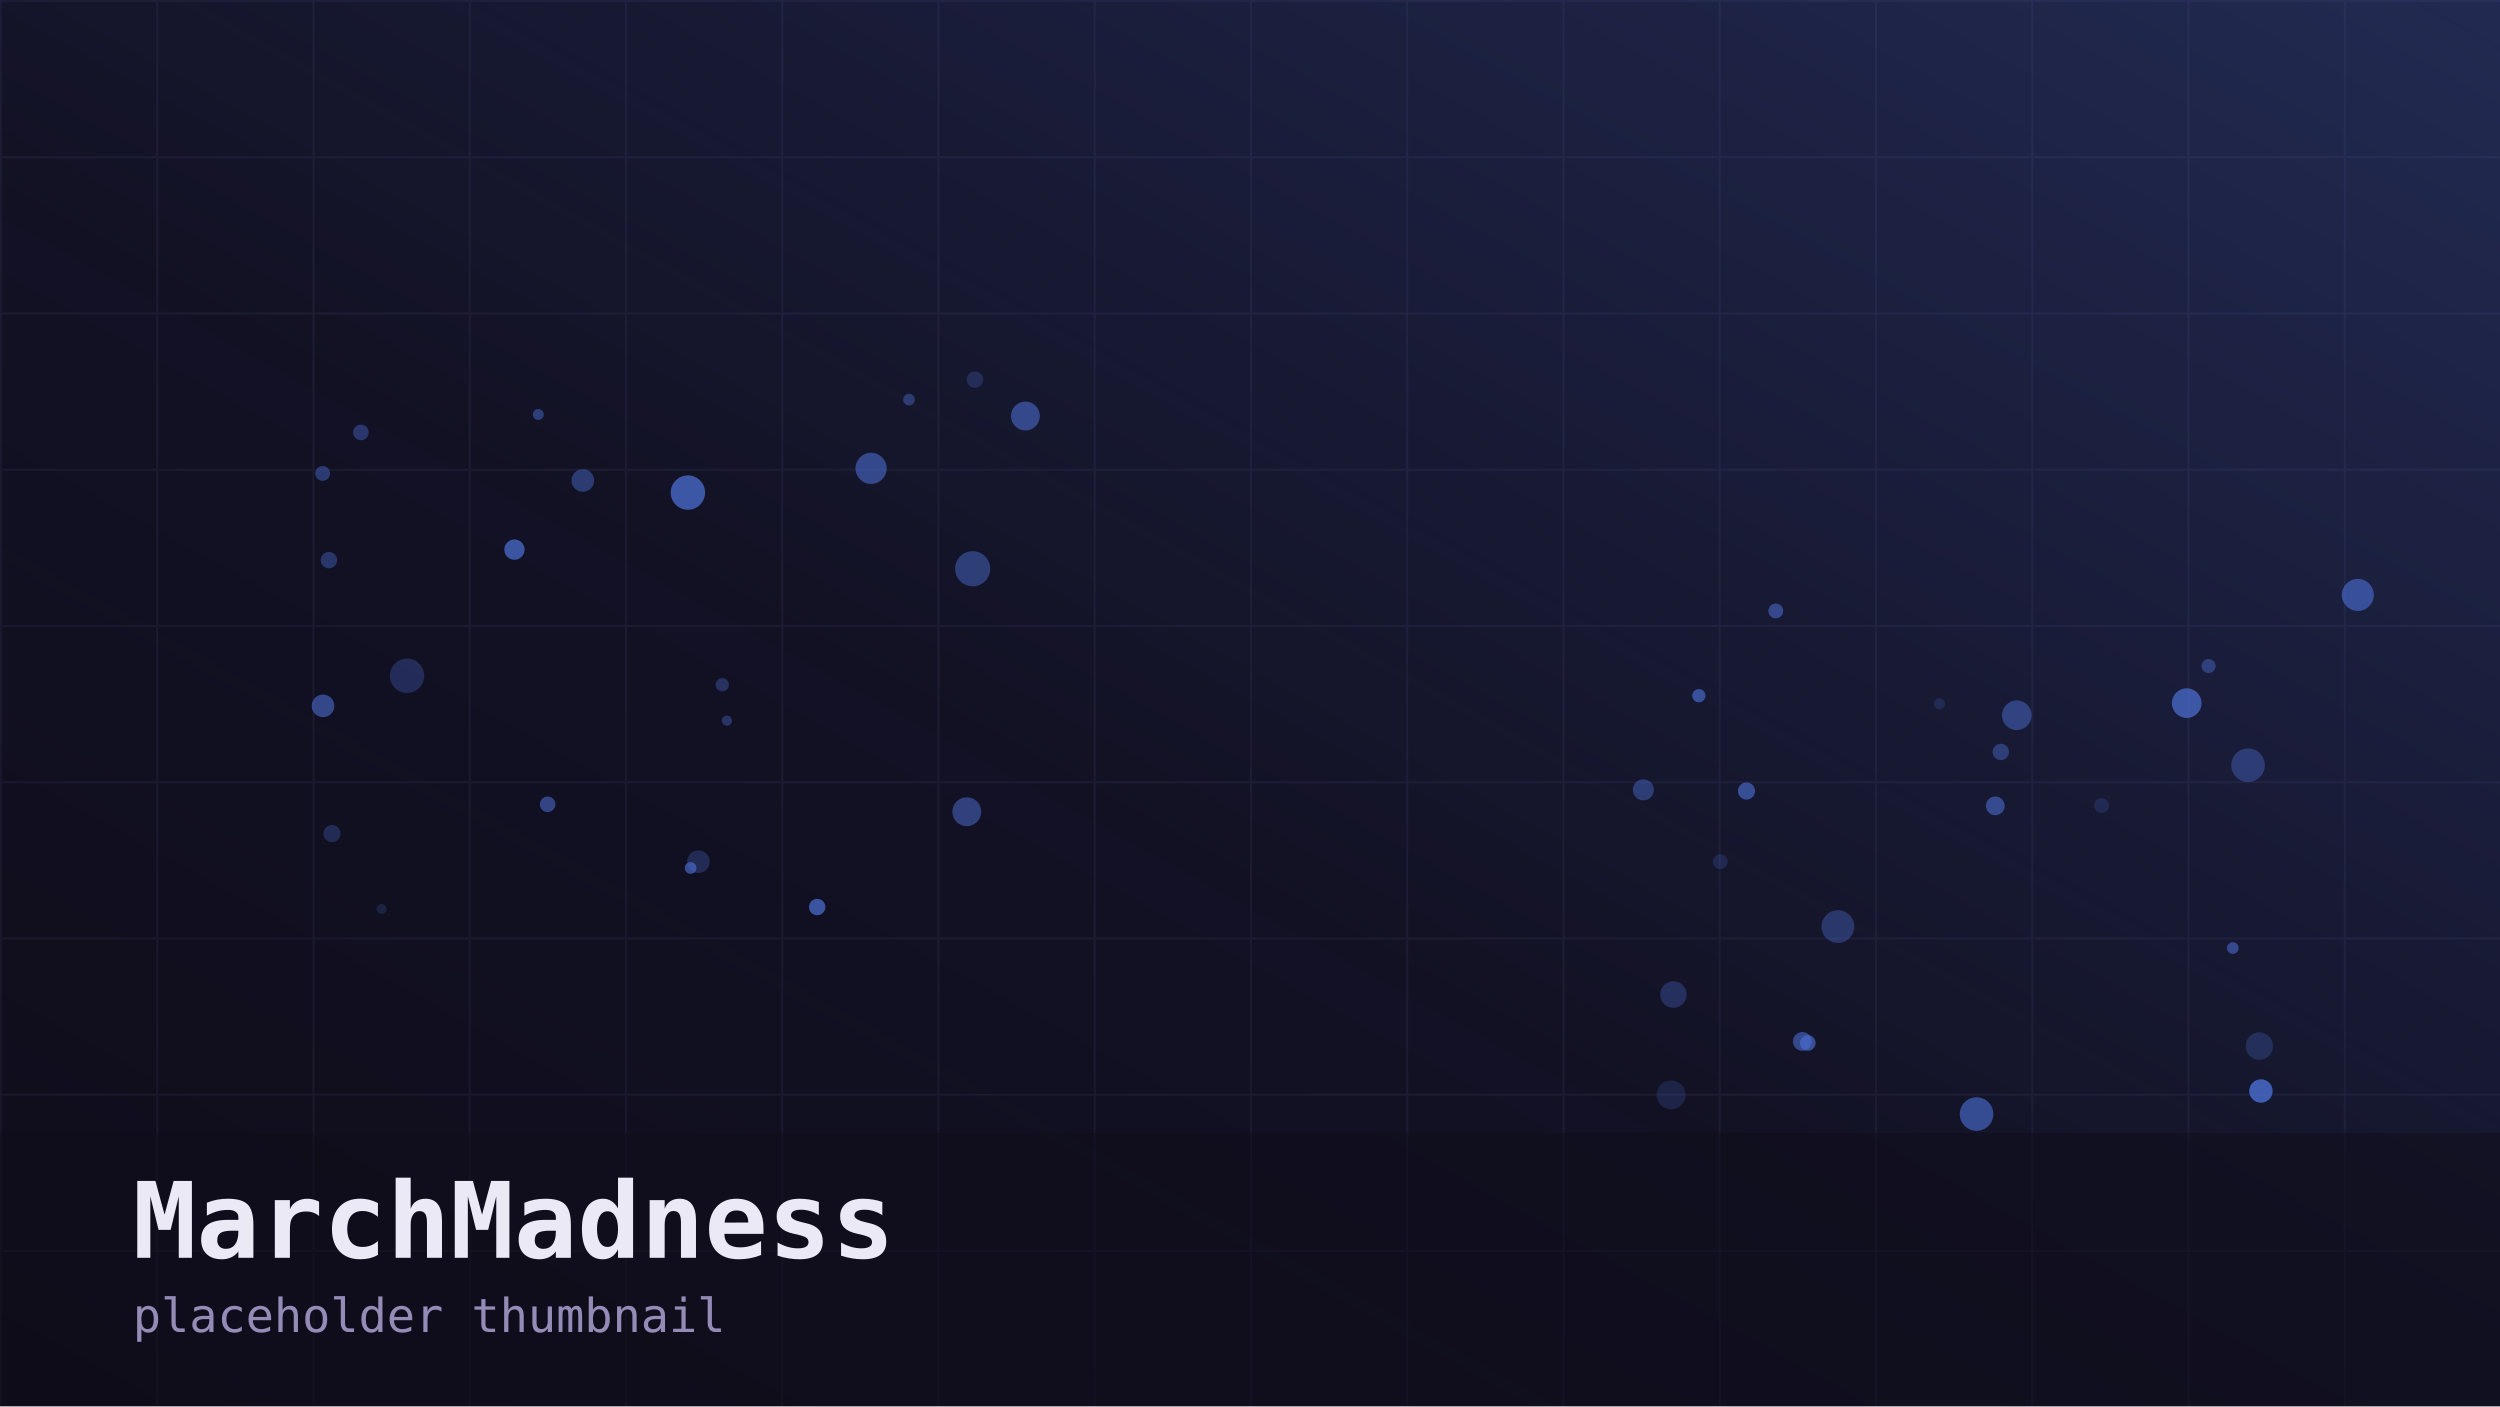
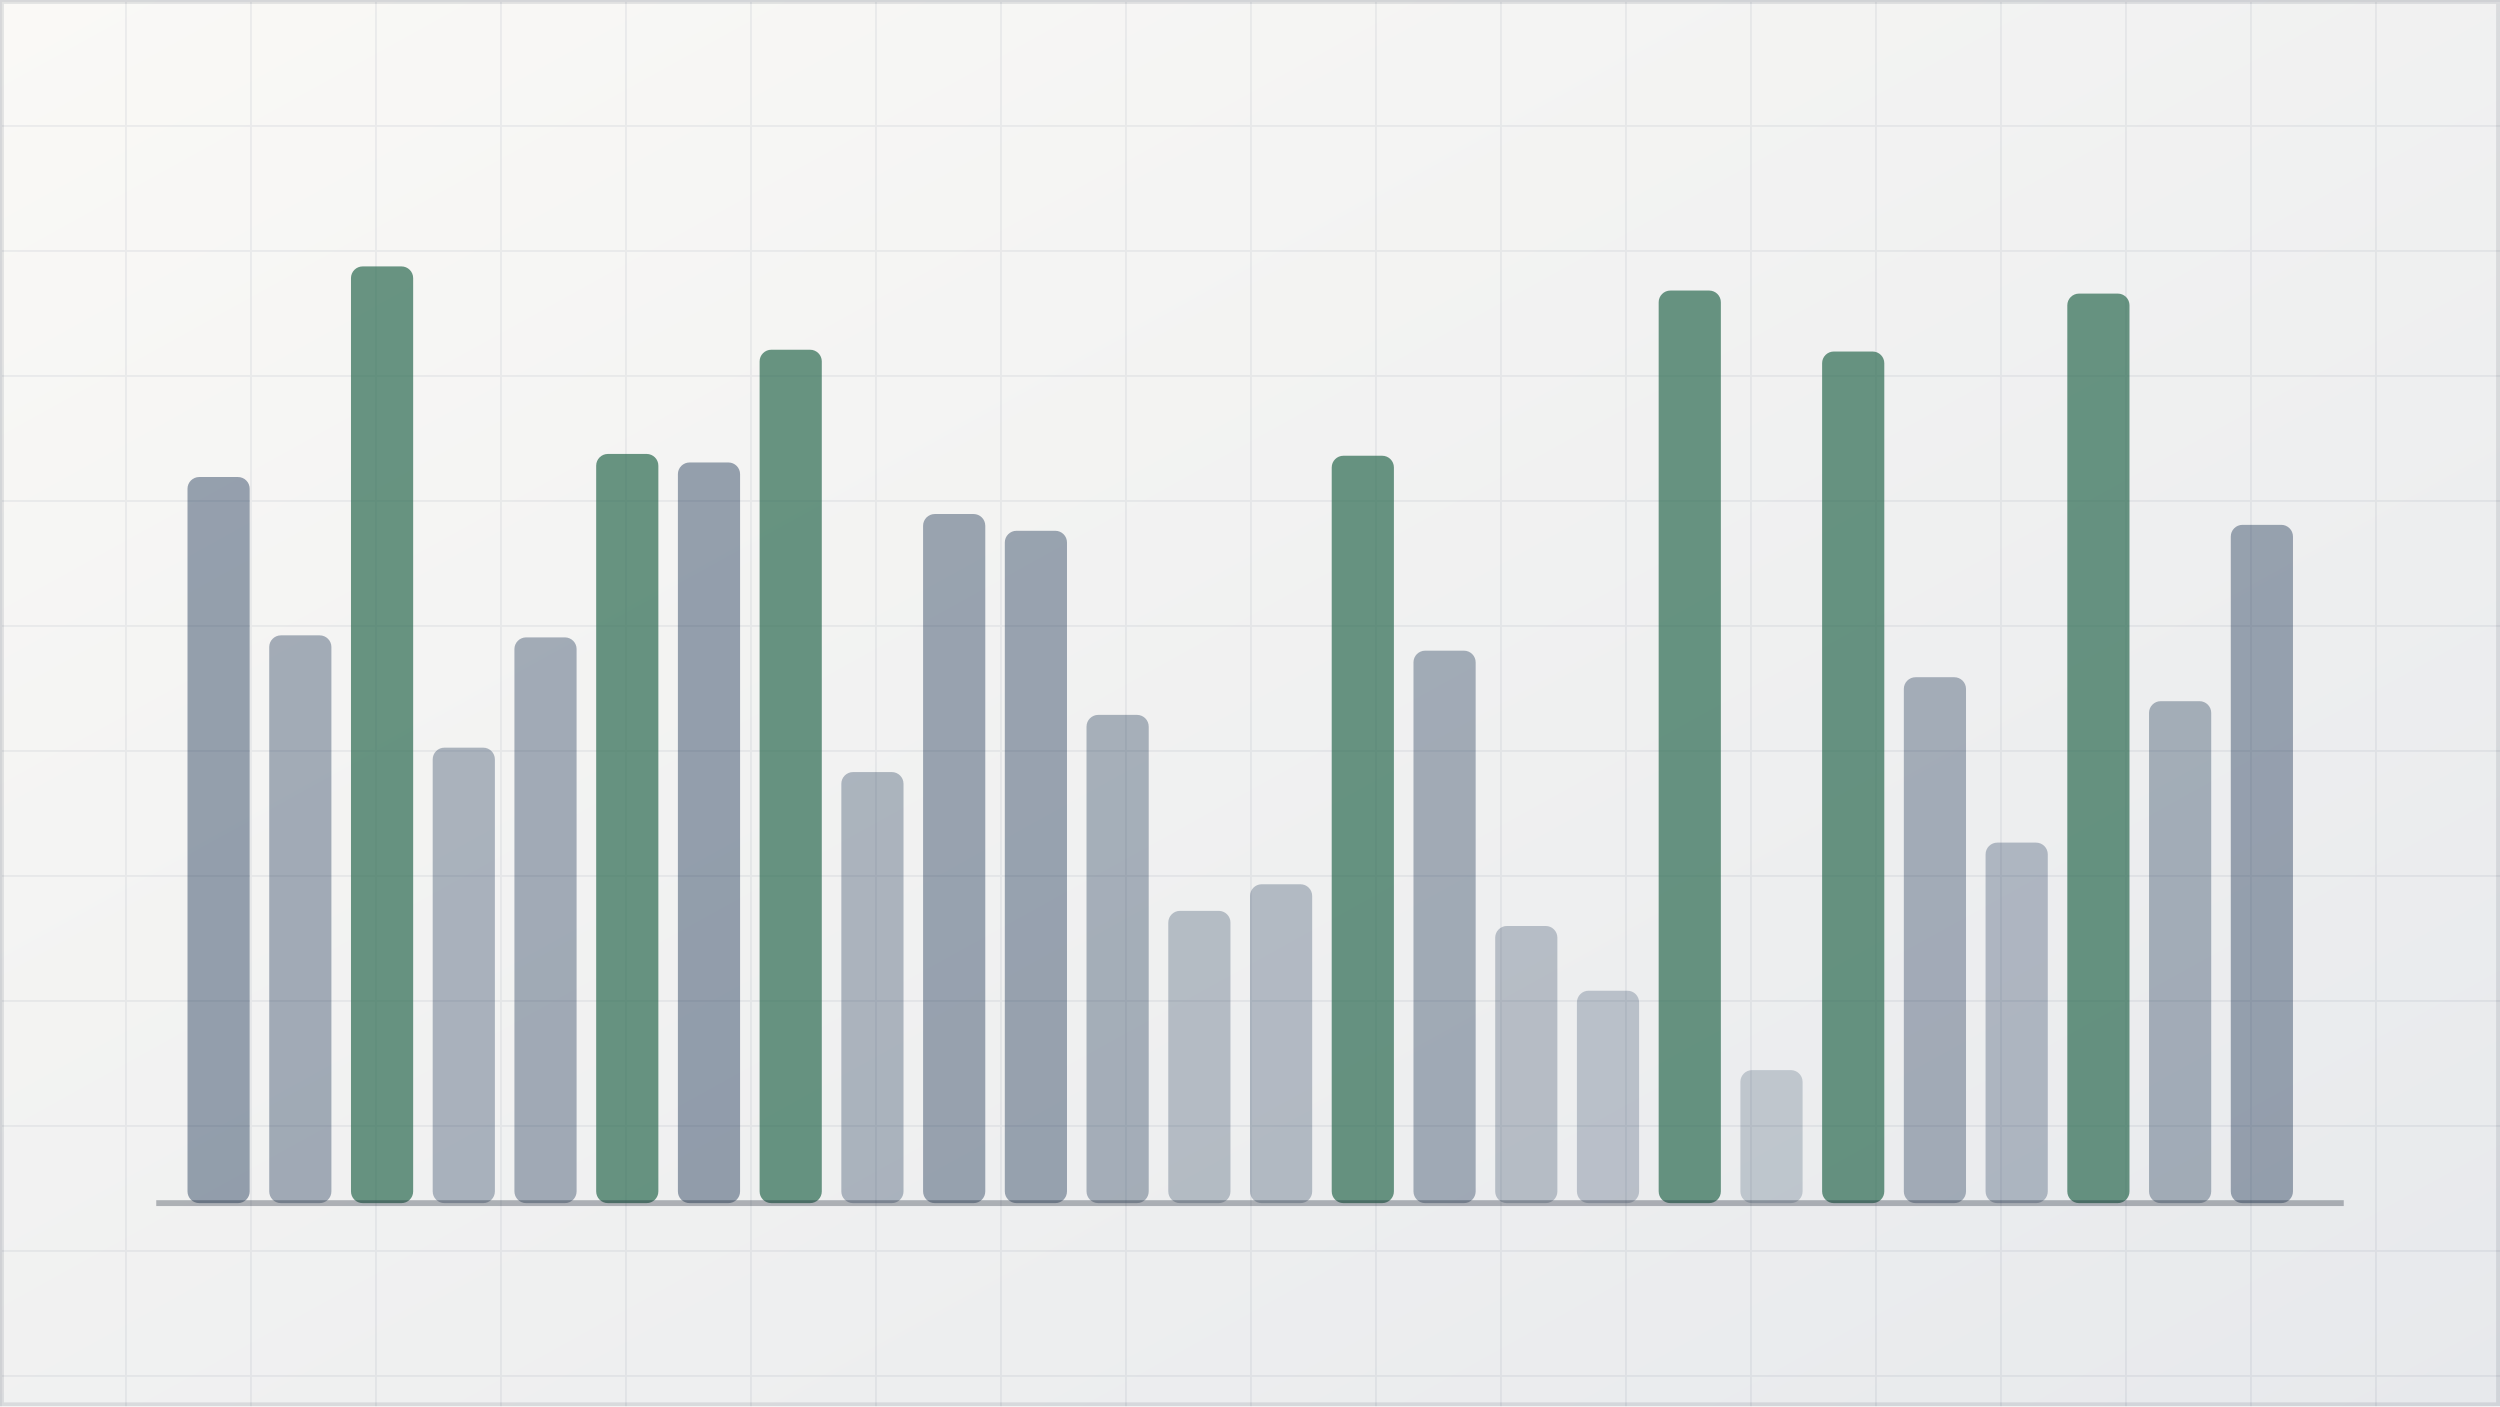
- <svg xmlns="http://www.w3.org/2000/svg" viewBox="0 0 640 360" width="640" height="360" role="img" aria-label="MarchMadness">
+ <svg xmlns="http://www.w3.org/2000/svg" viewBox="0 0 640 360" width="640" height="360" role="img" aria-label="marchmadness">
  <defs>
-     <linearGradient id="w" x1="1" y1="0" x2="0" y2="1">
-       <stop offset="0" stop-color="#4C6FD4" stop-opacity="0.30" />
-       <stop offset="0.55" stop-color="#4C6FD4" stop-opacity="0.06" />
-       <stop offset="1" stop-color="#4C6FD4" stop-opacity="0" />
+     <linearGradient id="wash" x1="0" y1="0" x2="1" y2="1">
+       <stop offset="0" stop-color="#faf9f6" />
+       <stop offset="1" stop-color="#e7e9ec" />
    </linearGradient>
-     <pattern id="g" width="40" height="40" patternUnits="userSpaceOnUse">
-       <path d="M40 0H0V40" fill="none" stroke="#A796E0" stroke-opacity="0.07" stroke-width="1" />
+     <pattern id="grid" width="32" height="32" patternUnits="userSpaceOnUse">
+       <path d="M32 0H0V32" fill="none" stroke="#17304f" stroke-opacity="0.06" stroke-width="1" />
    </pattern>
  </defs>
-   <rect width="640" height="360" fill="#0F0C1A" />
-   <rect width="640" height="360" fill="url(#g)" />
-   <rect width="640" height="360" fill="url(#w)" />
-   <circle cx="249.6" cy="97.2" r="2.1" fill="#4C6FD4" opacity="0.25" />
-   <circle cx="462.8" cy="267" r="2" fill="#4C6FD4" opacity="0.65" />
-   <circle cx="209.2" cy="232.2" r="2.1" fill="#4C6FD4" opacity="0.71" />
-   <circle cx="510.8" cy="206.3" r="2.4" fill="#4C6FD4" opacity="0.58" />
-   <circle cx="262.5" cy="106.5" r="3.7" fill="#4C6FD4" opacity="0.56" />
-   <circle cx="496.5" cy="180.2" r="1.4" fill="#4C6FD4" opacity="0.2" />
-   <circle cx="247.5" cy="207.8" r="3.7" fill="#4C6FD4" opacity="0.51" />
-   <circle cx="440.4" cy="220.6" r="1.9" fill="#4C6FD4" opacity="0.21" />
-   <circle cx="85" cy="213.4" r="2.2" fill="#4C6FD4" opacity="0.29" />
-   <circle cx="516.3" cy="183.1" r="3.8" fill="#4C6FD4" opacity="0.48" />
-   <circle cx="97.7" cy="232.7" r="1.3" fill="#4C6FD4" opacity="0.19" />
-   <circle cx="575.5" cy="195.9" r="4.3" fill="#4C6FD4" opacity="0.39" />
-   <circle cx="186.1" cy="184.5" r="1.3" fill="#4C6FD4" opacity="0.37" />
-   <circle cx="447.1" cy="202.5" r="2.2" fill="#4C6FD4" opacity="0.62" />
-   <circle cx="82.6" cy="121.2" r="1.9" fill="#4C6FD4" opacity="0.44" />
-   <circle cx="428.4" cy="254.6" r="3.4" fill="#4C6FD4" opacity="0.32" />
-   <circle cx="223" cy="119.9" r="4" fill="#4C6FD4" opacity="0.57" />
-   <circle cx="434.9" cy="178.1" r="1.7" fill="#4C6FD4" opacity="0.65" />
-   <circle cx="149.2" cy="123" r="2.9" fill="#4C6FD4" opacity="0.44" />
-   <circle cx="454.6" cy="156.4" r="1.9" fill="#4C6FD4" opacity="0.54" />
-   <circle cx="249" cy="145.6" r="4.5" fill="#4C6FD4" opacity="0.46" />
-   <circle cx="506" cy="285.2" r="4.3" fill="#4C6FD4" opacity="0.61" />
-   <circle cx="184.9" cy="175.3" r="1.7" fill="#4C6FD4" opacity="0.35" />
-   <circle cx="420.7" cy="202.2" r="2.7" fill="#4C6FD4" opacity="0.43" />
-   <circle cx="140.2" cy="205.9" r="2" fill="#4C6FD4" opacity="0.55" />
-   <circle cx="512.2" cy="192.5" r="2.1" fill="#4C6FD4" opacity="0.42" />
-   <circle cx="176.1" cy="126.1" r="4.4" fill="#4C6FD4" opacity="0.74" />
-   <circle cx="578.8" cy="279.3" r="3" fill="#4C6FD4" opacity="0.79" />
-   <circle cx="82.7" cy="180.7" r="2.9" fill="#4C6FD4" opacity="0.58" />
-   <circle cx="559.8" cy="180" r="3.8" fill="#4C6FD4" opacity="0.71" />
-   <circle cx="137.8" cy="106.1" r="1.4" fill="#4C6FD4" opacity="0.48" />
-   <circle cx="427.8" cy="280.3" r="3.7" fill="#4C6FD4" opacity="0.2" />
-   <circle cx="232.7" cy="102.3" r="1.5" fill="#4C6FD4" opacity="0.42" />
-   <circle cx="571.6" cy="242.7" r="1.5" fill="#4C6FD4" opacity="0.56" />
-   <circle cx="104.2" cy="173" r="4.4" fill="#4C6FD4" opacity="0.3" />
-   <circle cx="603.6" cy="152.3" r="4.1" fill="#4C6FD4" opacity="0.61" />
-   <circle cx="92.4" cy="110.7" r="2" fill="#4C6FD4" opacity="0.41" />
-   <circle cx="578.4" cy="267.8" r="3.5" fill="#4C6FD4" opacity="0.26" />
-   <circle cx="84.2" cy="143.4" r="2.1" fill="#4C6FD4" opacity="0.4" />
-   <circle cx="461.4" cy="266.6" r="2.4" fill="#4C6FD4" opacity="0.58" />
-   <circle cx="176.8" cy="222.2" r="1.5" fill="#4C6FD4" opacity="0.63" />
-   <circle cx="565.4" cy="170.5" r="1.8" fill="#4C6FD4" opacity="0.43" />
-   <circle cx="178.8" cy="220.6" r="2.9" fill="#4C6FD4" opacity="0.28" />
-   <circle cx="470.5" cy="237.2" r="4.2" fill="#4C6FD4" opacity="0.37" />
-   <circle cx="131.7" cy="140.7" r="2.6" fill="#4C6FD4" opacity="0.72" />
-   <circle cx="538" cy="206.2" r="1.9" fill="#4C6FD4" opacity="0.2" />
-   <rect x="0" y="290" width="640" height="70" fill="#0F0C1A" opacity="0.55" />
-   <text x="34" y="322" font-family="'Anonymous Pro',monospace" font-size="27" font-weight="700" fill="#ECE9F7">MarchMadness</text>
-   <text x="34" y="341" font-family="'Anonymous Pro',monospace" font-size="12" fill="#948CB6">placeholder thumbnail</text>
+   <rect width="640" height="360" fill="#f2f1ec" />
+   <rect width="640" height="360" fill="url(#wash)" />
+   <rect width="640" height="360" fill="url(#grid)" />
+   <g>
+     <rect x="48" y="122.12" width="15.92" height="185.88" rx="3" fill="#17304f" fill-opacity="0.43" />
+     <rect x="68.92" y="162.65" width="15.92" height="145.35" rx="3" fill="#17304f" fill-opacity="0.37" />
+     <rect x="89.85" y="68.2" width="15.92" height="239.8" rx="3" fill="#2c6a51" fill-opacity="0.7" />
+     <rect x="110.77" y="191.4" width="15.92" height="116.6" rx="3" fill="#17304f" fill-opacity="0.33" />
+     <rect x="131.69" y="163.17" width="15.92" height="144.83" rx="3" fill="#17304f" fill-opacity="0.37" />
+     <rect x="152.62" y="116.21" width="15.92" height="191.79" rx="3" fill="#2c6a51" fill-opacity="0.7" />
+     <rect x="173.54" y="118.39" width="15.92" height="189.61" rx="3" fill="#17304f" fill-opacity="0.43" />
+     <rect x="194.46" y="89.53" width="15.92" height="218.47" rx="3" fill="#2c6a51" fill-opacity="0.7" />
+     <rect x="215.38" y="197.65" width="15.92" height="110.35" rx="3" fill="#17304f" fill-opacity="0.32" />
+     <rect x="236.31" y="131.59" width="15.92" height="176.41" rx="3" fill="#17304f" fill-opacity="0.41" />
+     <rect x="257.23" y="135.88" width="15.92" height="172.12" rx="3" fill="#17304f" fill-opacity="0.41" />
+     <rect x="278.15" y="183.01" width="15.92" height="124.99" rx="3" fill="#17304f" fill-opacity="0.34" />
+     <rect x="299.08" y="233.18" width="15.92" height="74.82" rx="3" fill="#17304f" fill-opacity="0.27" />
+     <rect x="320" y="226.37" width="15.92" height="81.63" rx="3" fill="#17304f" fill-opacity="0.28" />
+     <rect x="340.92" y="116.67" width="15.92" height="191.33" rx="3" fill="#2c6a51" fill-opacity="0.7" />
+     <rect x="361.85" y="166.57" width="15.92" height="141.43" rx="3" fill="#17304f" fill-opacity="0.36" />
+     <rect x="382.77" y="237.05" width="15.92" height="70.95" rx="3" fill="#17304f" fill-opacity="0.26" />
+     <rect x="403.69" y="253.62" width="15.92" height="54.38" rx="3" fill="#17304f" fill-opacity="0.24" />
+     <rect x="424.62" y="74.38" width="15.92" height="233.62" rx="3" fill="#2c6a51" fill-opacity="0.7" />
+     <rect x="445.54" y="273.95" width="15.92" height="34.05" rx="3" fill="#17304f" fill-opacity="0.21" />
+     <rect x="466.46" y="89.99" width="15.92" height="218.01" rx="3" fill="#2c6a51" fill-opacity="0.7" />
+     <rect x="487.38" y="173.37" width="15.92" height="134.63" rx="3" fill="#17304f" fill-opacity="0.35" />
+     <rect x="508.31" y="215.71" width="15.92" height="92.29" rx="3" fill="#17304f" fill-opacity="0.29" />
+     <rect x="529.23" y="75.16" width="15.92" height="232.84" rx="3" fill="#2c6a51" fill-opacity="0.7" />
+     <rect x="550.15" y="179.5" width="15.92" height="128.5" rx="3" fill="#17304f" fill-opacity="0.34" />
+     <rect x="571.08" y="134.36" width="15.92" height="173.64" rx="3" fill="#17304f" fill-opacity="0.41" />
+     <line x1="40" y1="308" x2="600" y2="308" stroke="#0e1a2b" stroke-opacity="0.3" stroke-width="1.5" />
+   </g>
+   <rect x="0.5" y="0.5" width="639" height="359" fill="none" stroke="#0e1a2b" stroke-opacity="0.1" />
</svg>
